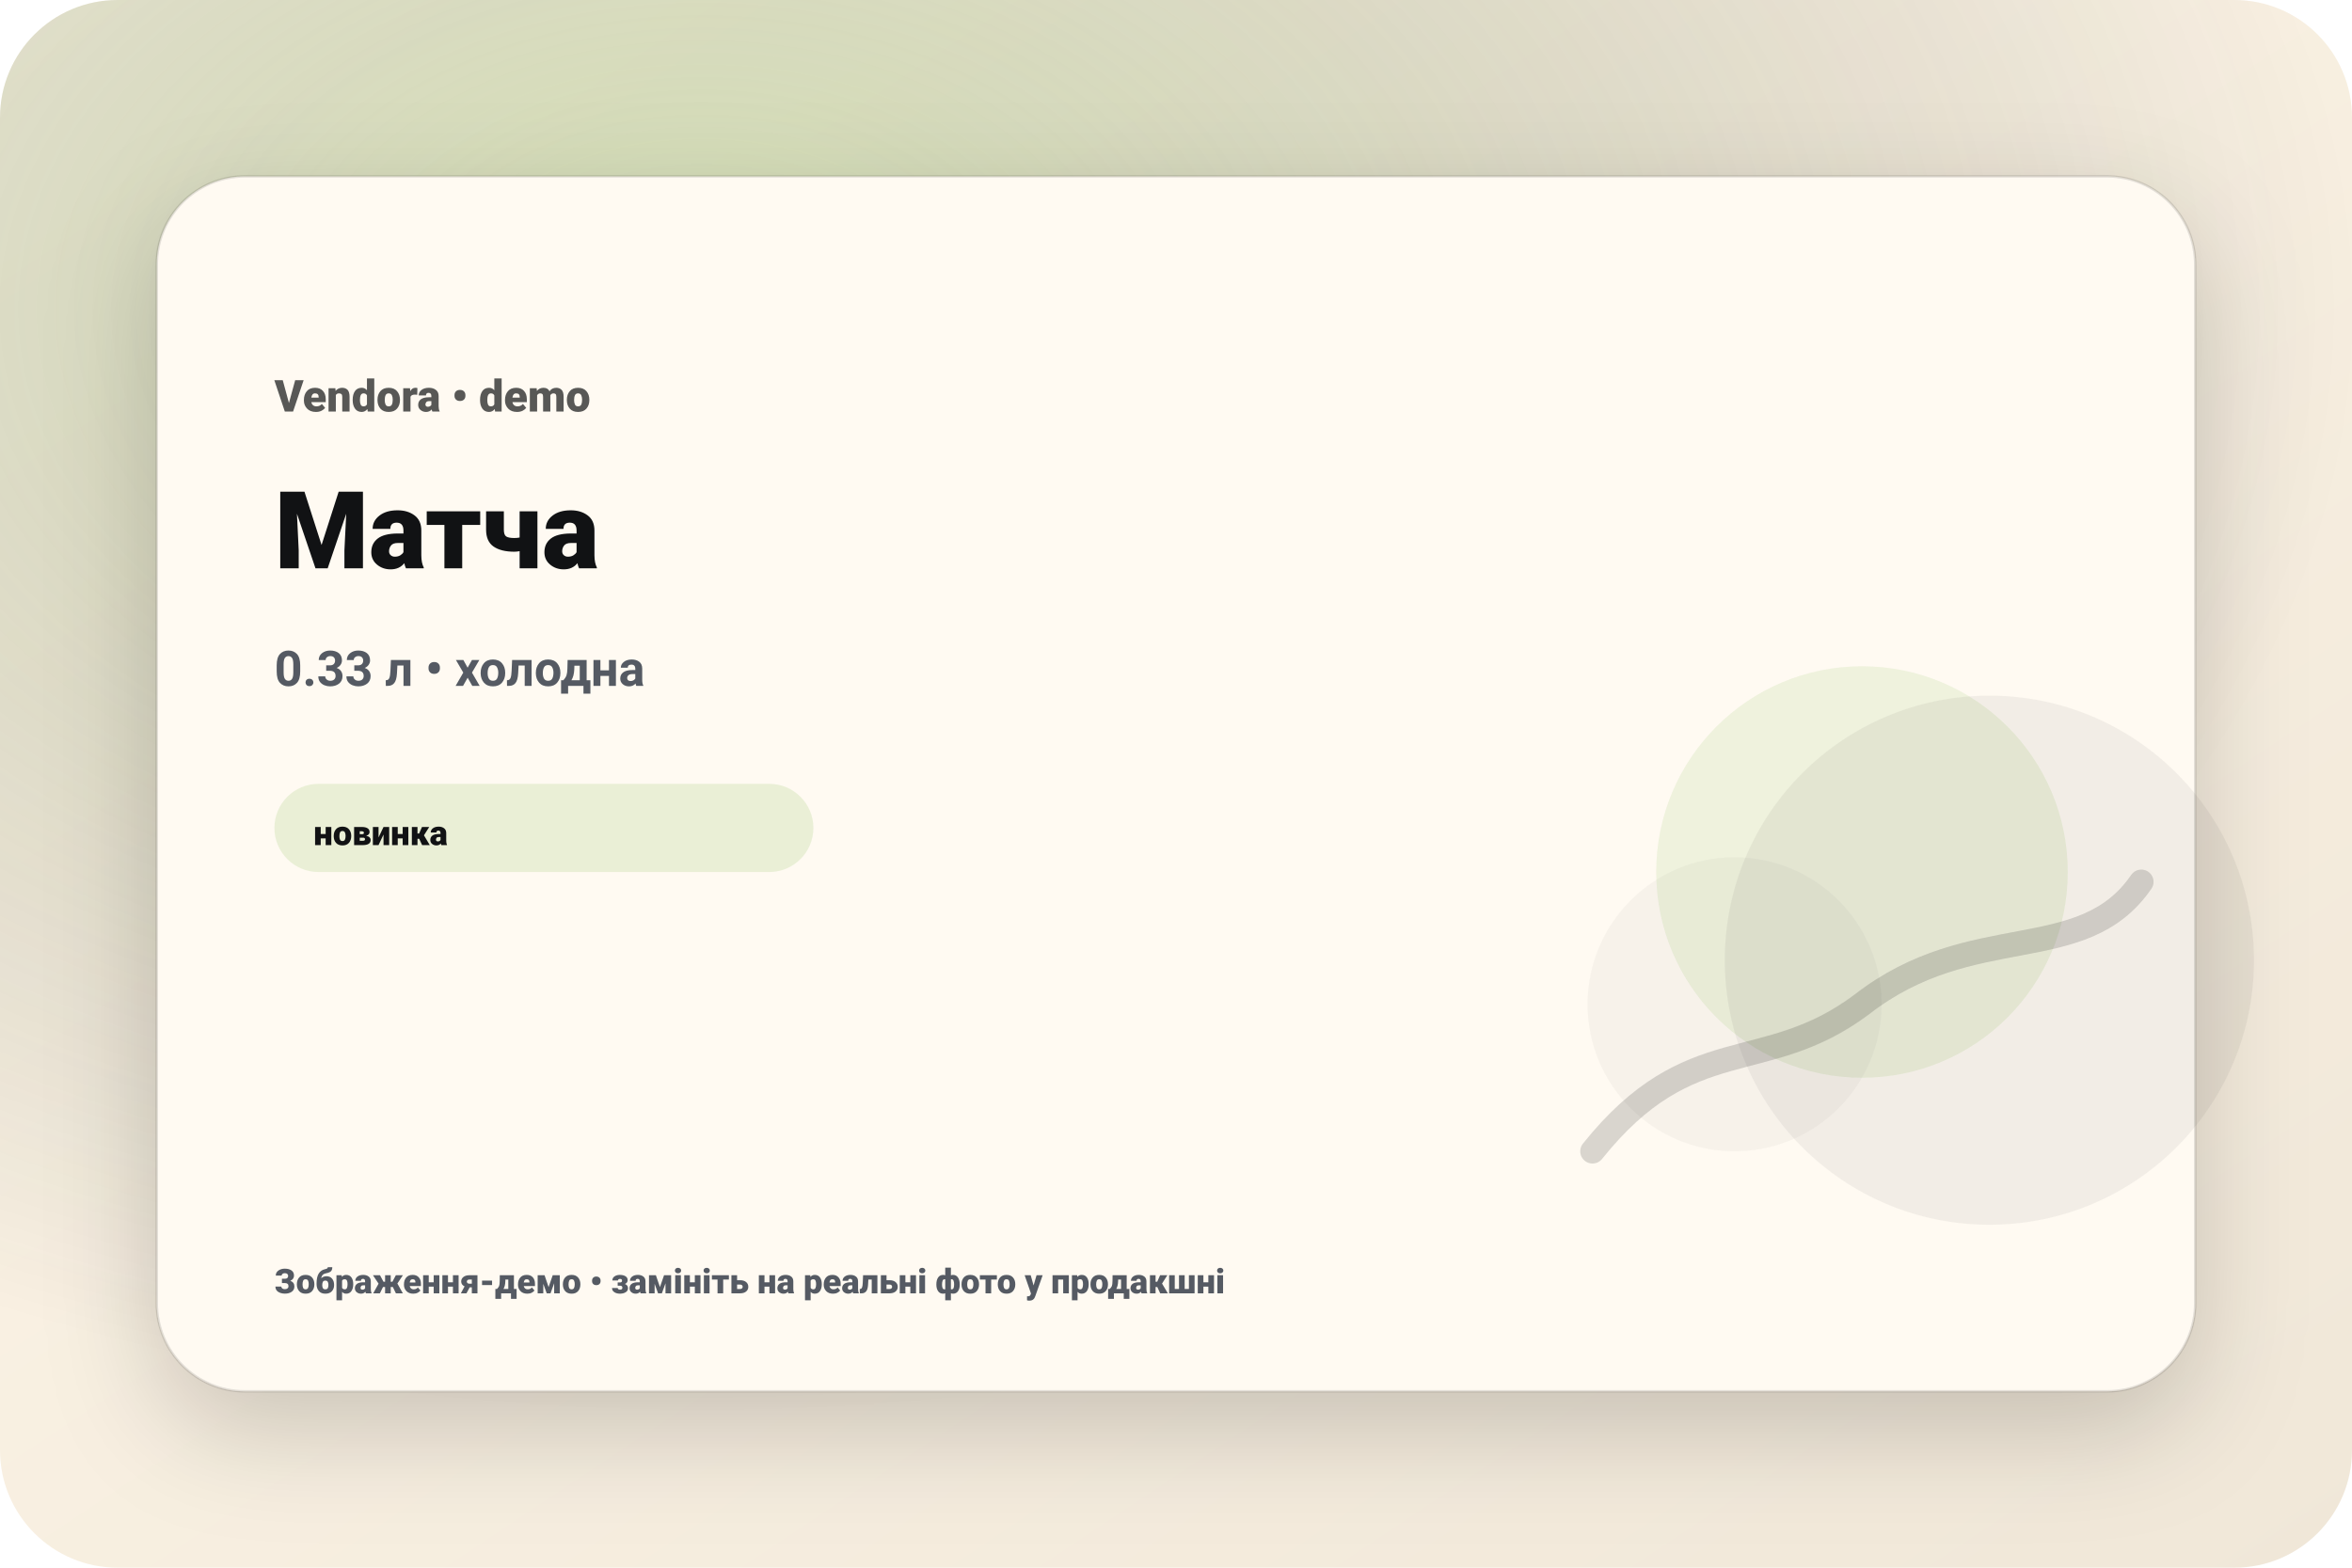
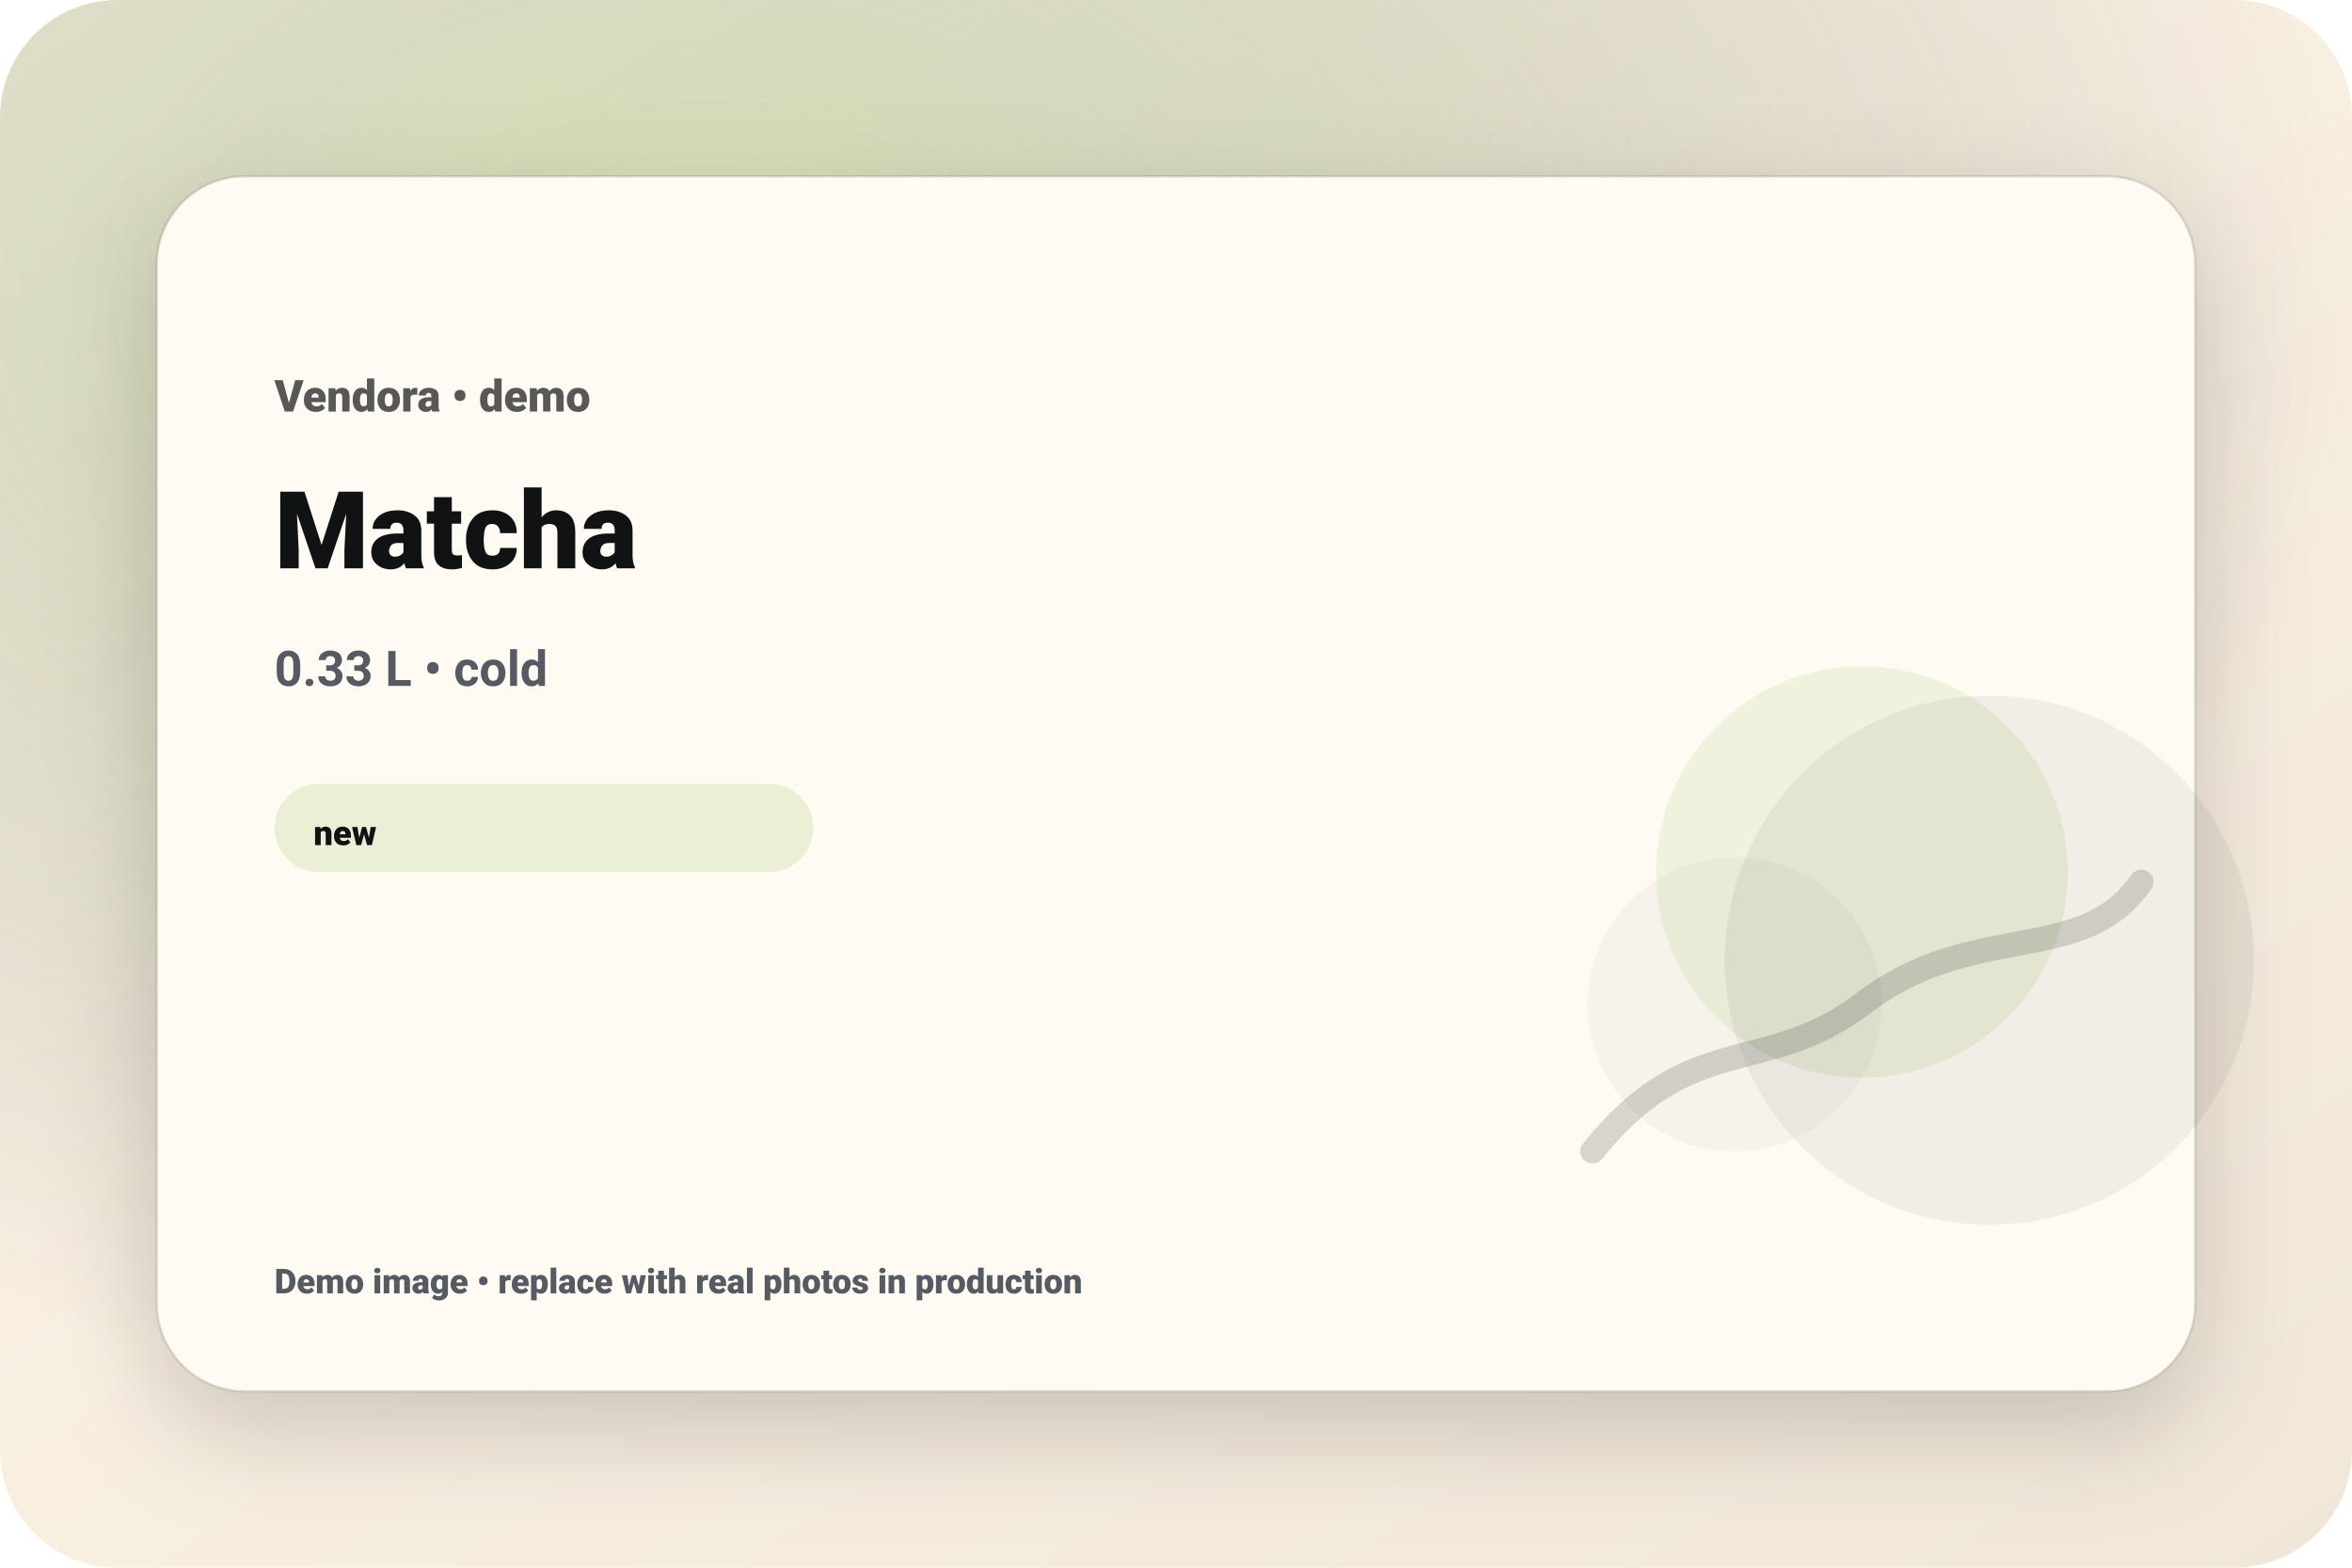
<svg xmlns="http://www.w3.org/2000/svg" width="960" height="640" viewBox="0 0 960 640">
  <defs>
    <linearGradient id="g" x1="0" y1="0" x2="1" y2="1">
      <stop offset="0" stop-color="#FFF7E9" />
      <stop offset="1" stop-color="#F0E7D8" />
    </linearGradient>
    <radialGradient id="rg" cx="30%" cy="20%" r="70%">
      <stop offset="0" stop-color="#8BBF5A" stop-opacity="0.35" />
      <stop offset="1" stop-color="#111214" stop-opacity="0" />
    </radialGradient>
    <filter id="shadow" x="-20%" y="-20%" width="140%" height="140%">
      <feDropShadow dx="0" dy="16" stdDeviation="22" flood-color="#111214" flood-opacity="0.18" />
    </filter>
  </defs>
  <rect width="960" height="640" rx="48" fill="url(#g)" />
  <rect width="960" height="640" rx="48" fill="url(#rg)" />
  <g filter="url(#shadow)">
    <rect x="64" y="72" width="832" height="496" rx="36" fill="#fffaf2" stroke="#111214" stroke-opacity="0.12" />
  </g>
  <g>
    <text x="112" y="168" font-family="ui-sans-serif, system-ui, -apple-system, Segoe UI, Roboto, Helvetica, Arial" font-size="18" font-weight="900" fill="#111214" opacity="0.70">Vendora • demo</text>
-     <text x="112" y="232" font-family="ui-sans-serif, system-ui, -apple-system, Segoe UI, Roboto, Helvetica, Arial" font-size="44" font-weight="950" fill="#111214">Матча</text>
-     <text x="112" y="280" font-family="ui-sans-serif, system-ui, -apple-system, Segoe UI, Roboto, Helvetica, Arial" font-size="20" font-weight="700" fill="#555a63">0.33 л • холодна</text>
+     <text x="112" y="232" font-family="ui-sans-serif, system-ui, -apple-system, Segoe UI, Roboto, Helvetica, Arial" font-size="44" font-weight="950" fill="#111214">Matcha</text>
+     <text x="112" y="280" font-family="ui-sans-serif, system-ui, -apple-system, Segoe UI, Roboto, Helvetica, Arial" font-size="20" font-weight="700" fill="#555a63">0.33 L • cold</text>
    <g>
      <rect x="112" y="320" width="220" height="36" rx="18" fill="#8BBF5A" opacity="0.18" />
-       <text x="128" y="345" font-family="ui-sans-serif, system-ui, -apple-system, Segoe UI, Roboto, Helvetica, Arial" font-size="14" font-weight="900" fill="#111214">новинка</text>
+       <text x="128" y="345" font-family="ui-sans-serif, system-ui, -apple-system, Segoe UI, Roboto, Helvetica, Arial" font-size="14" font-weight="900" fill="#111214">new</text>
    </g>
    <g opacity="0.9">
      <circle cx="760" cy="356" r="84" fill="#8BBF5A" opacity="0.16" />
      <circle cx="812" cy="392" r="108" fill="#111214" opacity="0.06" />
      <circle cx="708" cy="410" r="60" fill="#111214" opacity="0.04" />
      <path d="M650 470 C690 420, 720 440, 760 410 C805 375, 850 395, 874 360" fill="none" stroke="#111214" stroke-opacity="0.18" stroke-width="10" stroke-linecap="round" />
    </g>
-     <text x="112" y="528" font-family="ui-sans-serif, system-ui, -apple-system, Segoe UI, Roboto, Helvetica, Arial" font-size="14" font-weight="800" fill="#555a63">Зображення-демо • замініть на реальні фото у продакшні</text>
+     <text x="112" y="528" font-family="ui-sans-serif, system-ui, -apple-system, Segoe UI, Roboto, Helvetica, Arial" font-size="14" font-weight="800" fill="#555a63">Demo image • replace with real photos in production</text>
  </g>
</svg>
